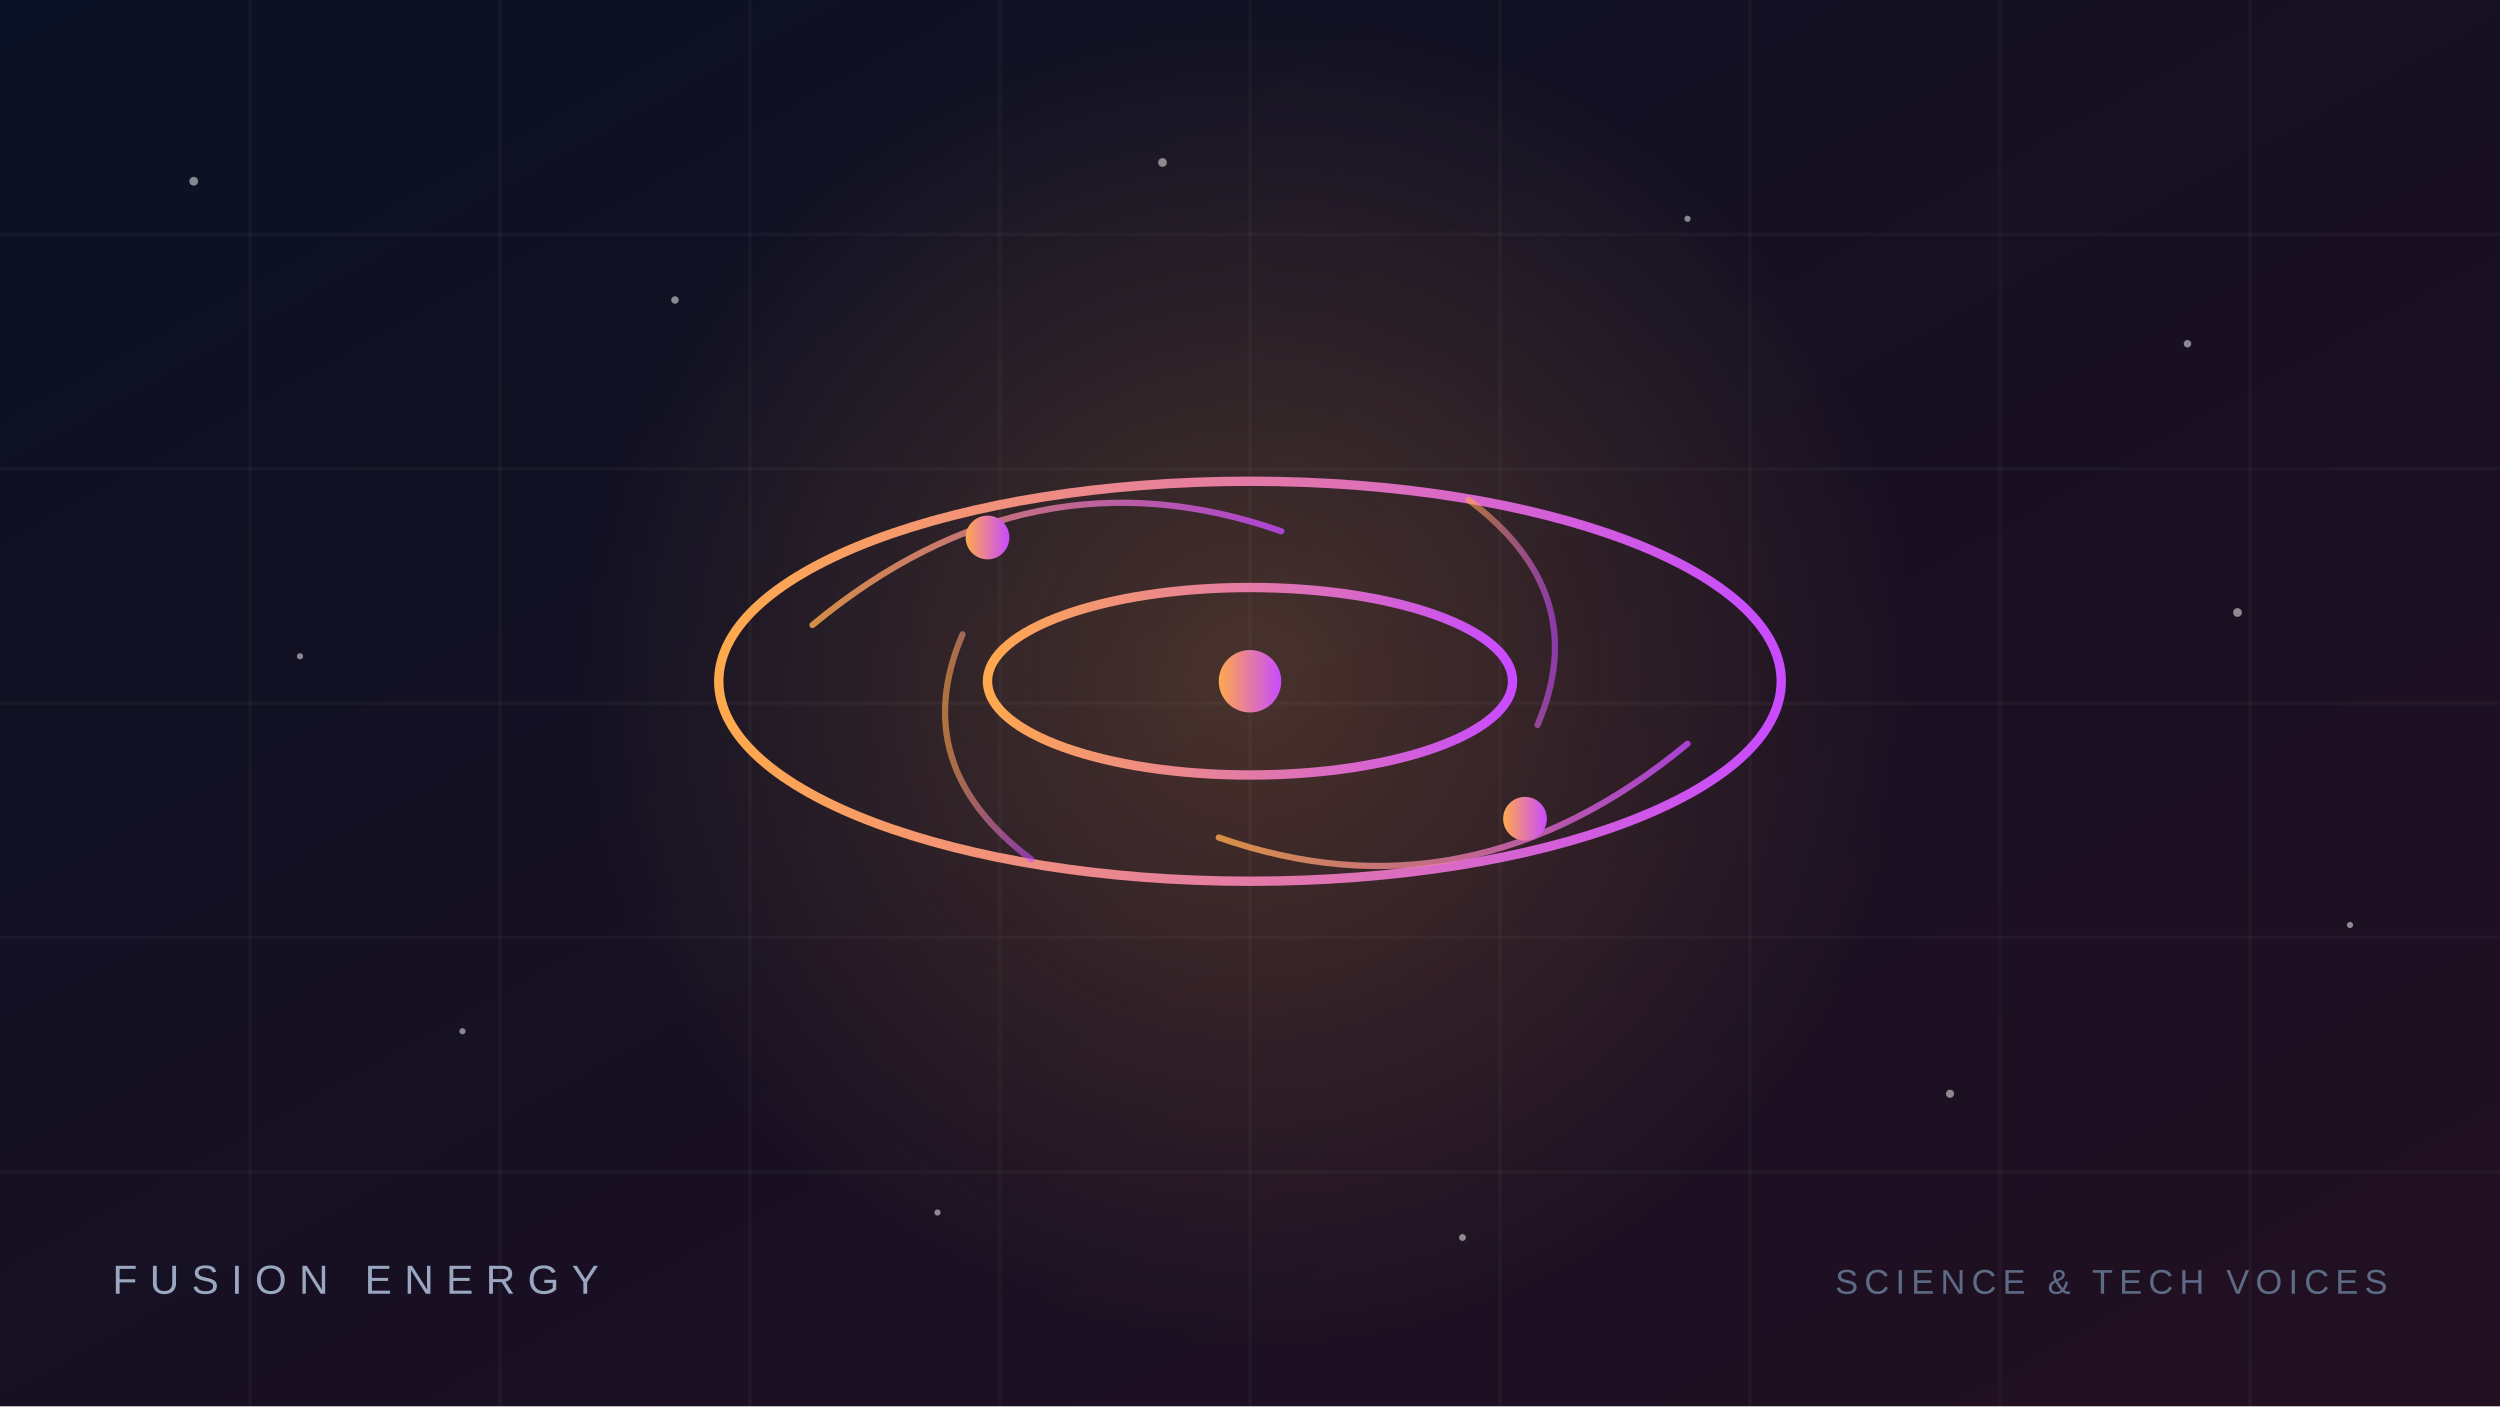
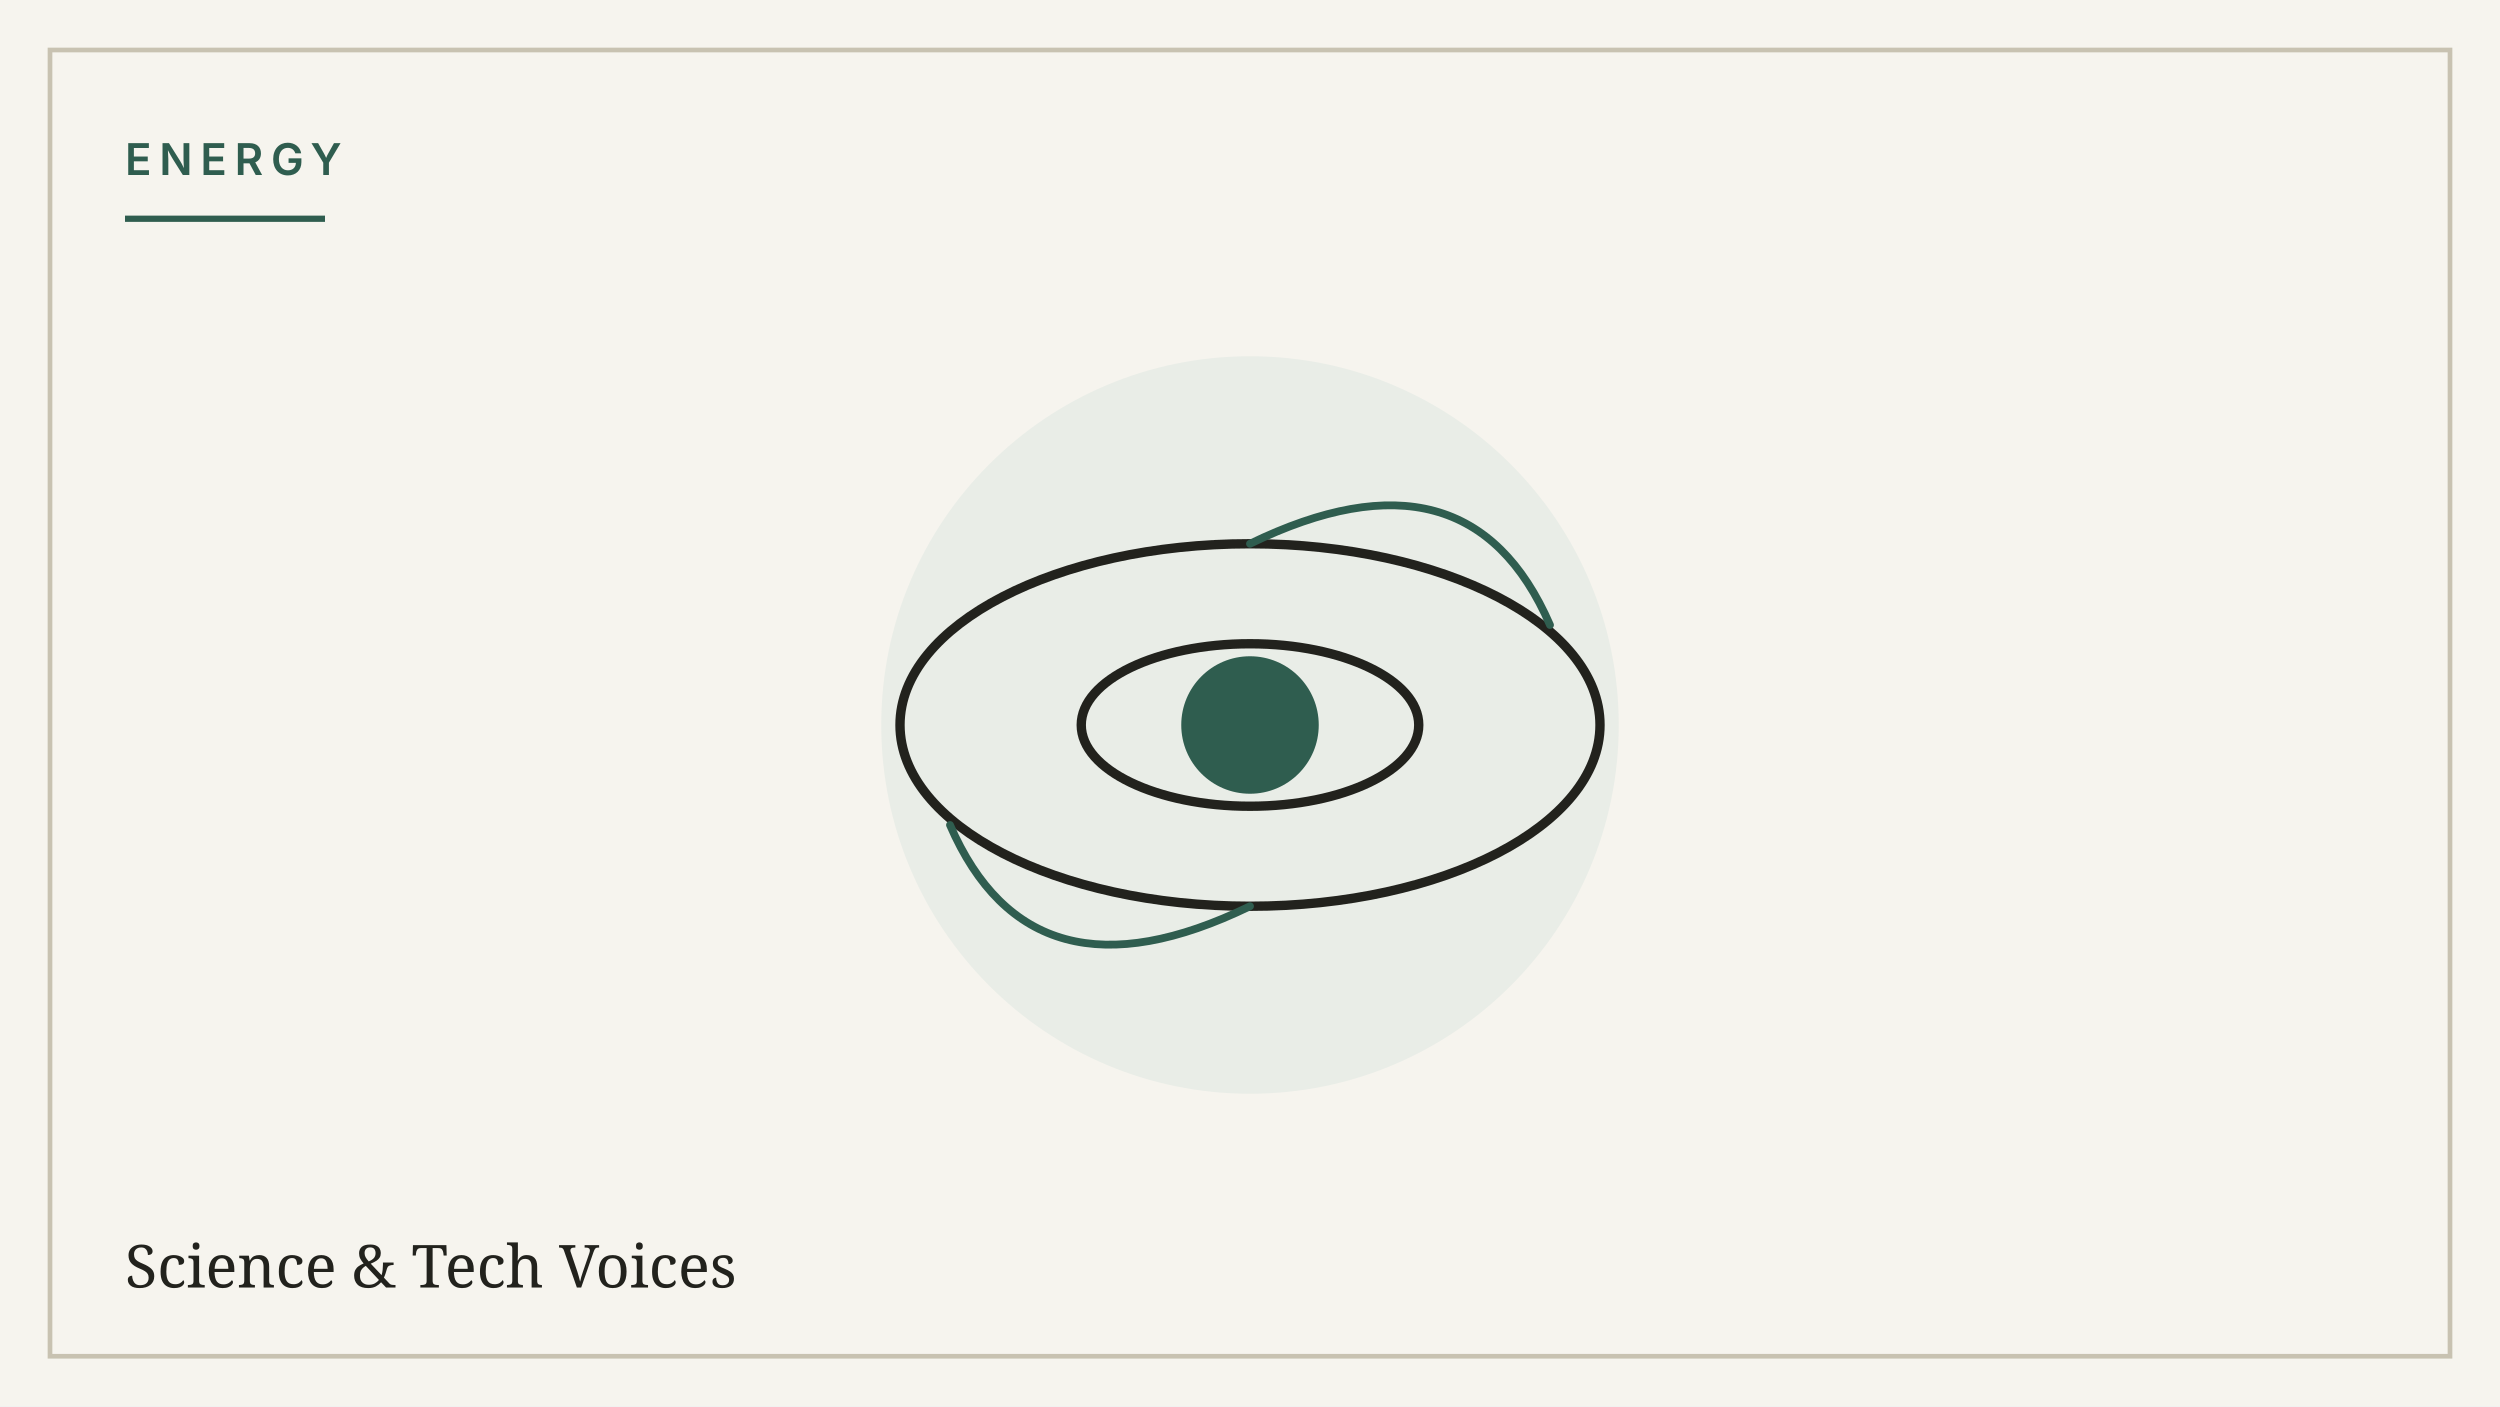
<svg xmlns="http://www.w3.org/2000/svg" viewBox="0 0 800 450" role="img" aria-label="Fusion Energy: The Promise of Unlimited Clean Power">
-   <defs>
-     <linearGradient id="bg" x1="0" y1="0" x2="1" y2="1">
-       <stop offset="0" stop-color="#0b1124" />
-       <stop offset="1" stop-color="#221021" />
-     </linearGradient>
-     <linearGradient id="ac" x1="0" y1="0" x2="1" y2="0">
-       <stop offset="0" stop-color="#ffa94d" />
-       <stop offset="1" stop-color="#c84bff" />
-     </linearGradient>
-     <radialGradient id="glow" cx="0.5" cy="0.5" r="0.5">
-       <stop offset="0" stop-color="#ffa94d" stop-opacity="0.22" />
-       <stop offset="1" stop-color="#ffa94d" stop-opacity="0" />
-     </radialGradient>
-   </defs>
-   <rect width="800" height="450" fill="url(#bg)" />
-   <g stroke="#ffffff" stroke-opacity="0.035" stroke-width="1">
-     <line x1="80" y1="0" x2="80" y2="450" />
-     <line x1="160" y1="0" x2="160" y2="450" />
-     <line x1="240" y1="0" x2="240" y2="450" />
-     <line x1="320" y1="0" x2="320" y2="450" />
-     <line x1="400" y1="0" x2="400" y2="450" />
-     <line x1="480" y1="0" x2="480" y2="450" />
-     <line x1="560" y1="0" x2="560" y2="450" />
-     <line x1="640" y1="0" x2="640" y2="450" />
-     <line x1="720" y1="0" x2="720" y2="450" />
-     <line x1="0" y1="75" x2="800" y2="75" />
-     <line x1="0" y1="150" x2="800" y2="150" />
-     <line x1="0" y1="225" x2="800" y2="225" />
-     <line x1="0" y1="300" x2="800" y2="300" />
-     <line x1="0" y1="375" x2="800" y2="375" />
+   <rect width="800" height="450" fill="#f6f4ee" />
+   <rect x="16" y="16" width="768" height="418" fill="none" stroke="#c8c2b1" stroke-width="1.5" />
+   <text x="40" y="56" font-family="Inter, Segoe UI, sans-serif" font-size="14" letter-spacing="2.5" font-weight="600" fill="#2f5d4f">ENERGY</text>
+   <line x1="40" y1="70" x2="104" y2="70" stroke="#2f5d4f" stroke-width="2" />
+   <text x="40" y="412" font-family="Spectral, Georgia, serif" font-size="19" fill="#22221d">Science &amp; Tech Voices</text>
+   <circle cx="400" cy="232" r="118" fill="#e9ede7" />
+   <g stroke-linecap="round" stroke-linejoin="round" fill="none">
+     <ellipse cx="400" cy="232" rx="112" ry="58" stroke="#22221d" stroke-width="3" />
+     <ellipse cx="400" cy="232" rx="54" ry="26" stroke="#22221d" stroke-width="3" />
+     <circle cx="400" cy="232" r="22" fill="#2f5d4f" />
+     <g stroke="#2f5d4f" stroke-width="2.5">
+       <path d="M400 174 q 70 -34 96 26" />
+       <path d="M400 290 q -70 34 -96 -26" />
+     </g>
  </g>
-   <g>
-     <circle cx="62" cy="58" r="1.4" fill="#ffffff" opacity="0.5" />
-     <circle cx="148" cy="330" r="1.0" fill="#ffffff" opacity="0.5" />
-     <circle cx="216" cy="96" r="1.2" fill="#ffffff" opacity="0.5" />
-     <circle cx="300" cy="388" r="1.0" fill="#ffffff" opacity="0.5" />
-     <circle cx="372" cy="52" r="1.4" fill="#ffffff" opacity="0.5" />
-     <circle cx="468" cy="396" r="1.1" fill="#ffffff" opacity="0.5" />
-     <circle cx="540" cy="70" r="1.0" fill="#ffffff" opacity="0.5" />
-     <circle cx="624" cy="350" r="1.3" fill="#ffffff" opacity="0.5" />
-     <circle cx="700" cy="110" r="1.2" fill="#ffffff" opacity="0.5" />
-     <circle cx="752" cy="296" r="1.0" fill="#ffffff" opacity="0.5" />
-     <circle cx="96" cy="210" r="1.0" fill="#ffffff" opacity="0.5" />
-     <circle cx="716" cy="196" r="1.4" fill="#ffffff" opacity="0.5" />
-   </g>
-   <circle cx="400" cy="218" r="215" fill="url(#glow)" />
-   <g stroke="url(#ac)" fill="none" stroke-width="3" stroke-linecap="round" stroke-linejoin="round">
-     <ellipse cx="400" cy="218" rx="170" ry="64" />
-     <ellipse cx="400" cy="218" rx="84" ry="30" />
-     <path d="M260,200 q70,-58 150,-30" stroke-width="2" opacity="0.8" />
-     <path d="M540,238 q-70,58 -150,30" stroke-width="2" opacity="0.8" />
-     <path d="M330,275 q-40,-30 -22,-72" stroke-width="2" opacity="0.6" />
-     <path d="M470,160 q40,30 22,72" stroke-width="2" opacity="0.6" />
-     <circle cx="316" cy="172" r="7" fill="url(#ac)" stroke="none" />
-     <circle cx="488" cy="262" r="7" fill="url(#ac)" stroke="none" />
-     <circle cx="400" cy="218" r="10" fill="url(#ac)" stroke="none" />
-   </g>
-   <text x="36" y="414" font-family="Arial, Helvetica, sans-serif" font-size="13" letter-spacing="4" fill="#9aa7c0">FUSION ENERGY</text>
-   <text x="764" y="414" text-anchor="end" font-family="Arial, Helvetica, sans-serif" font-size="11" letter-spacing="2" fill="#5d6b85">SCIENCE &amp; TECH VOICES</text>
</svg>
